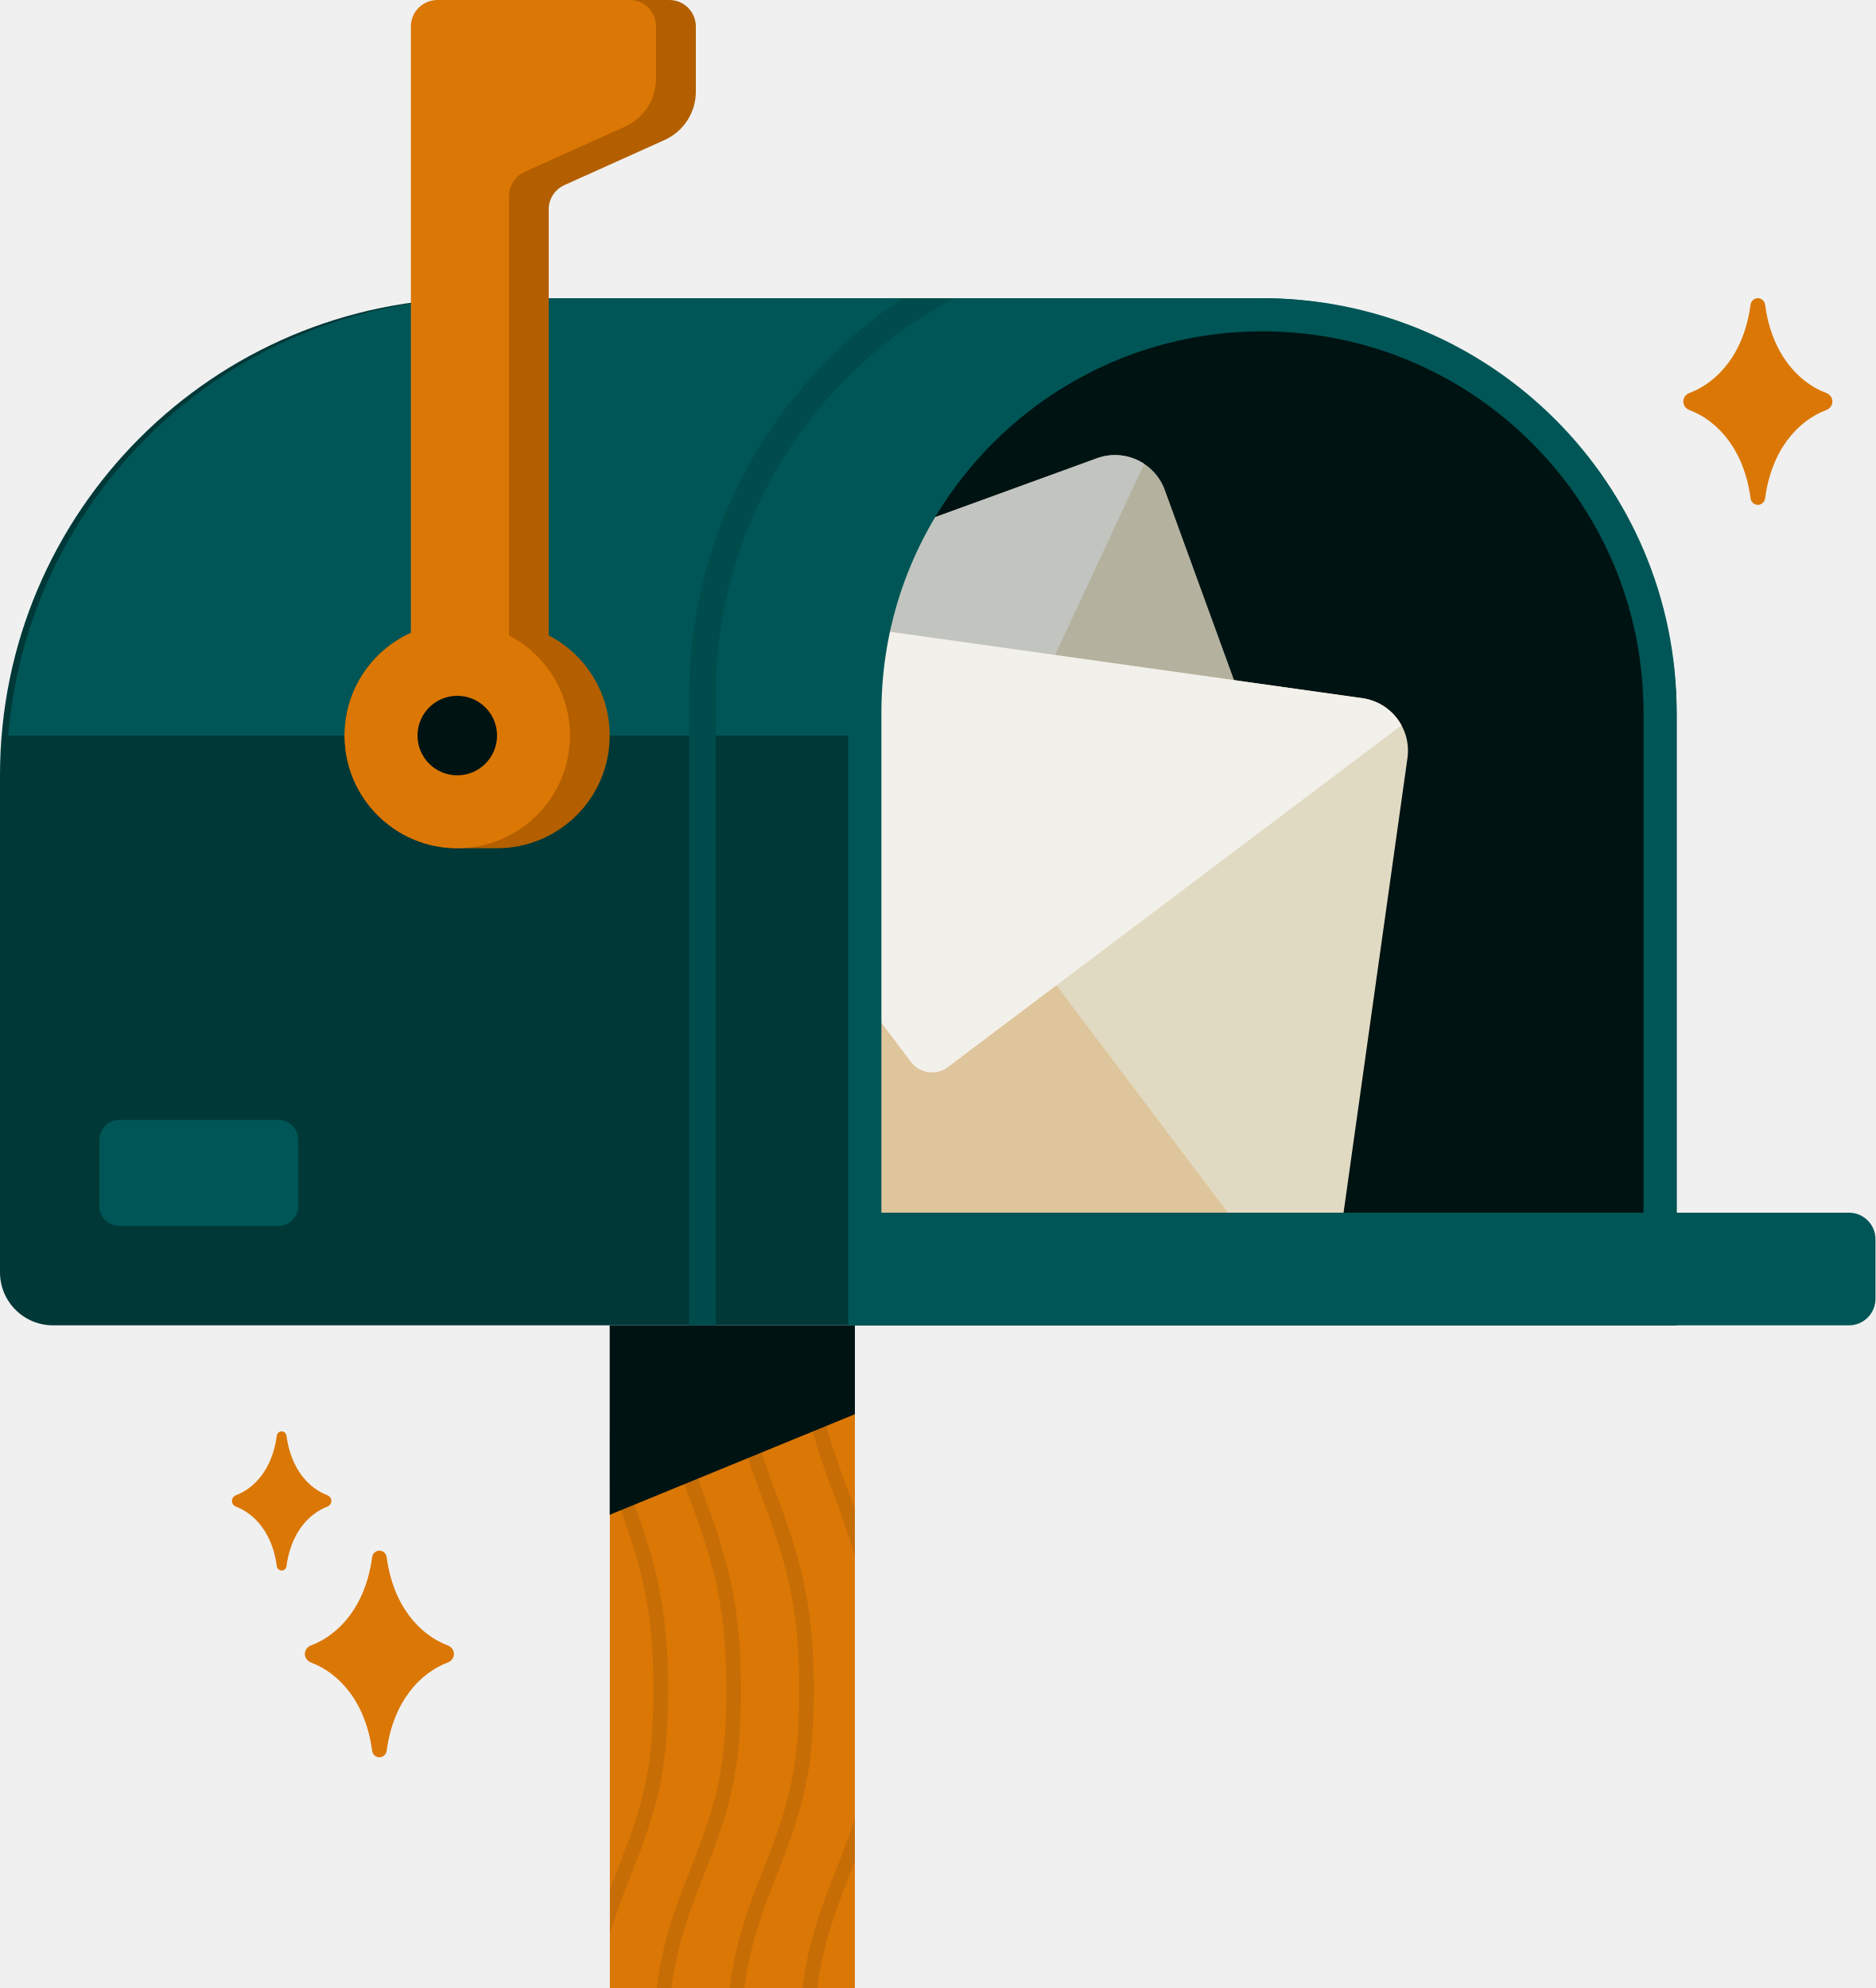
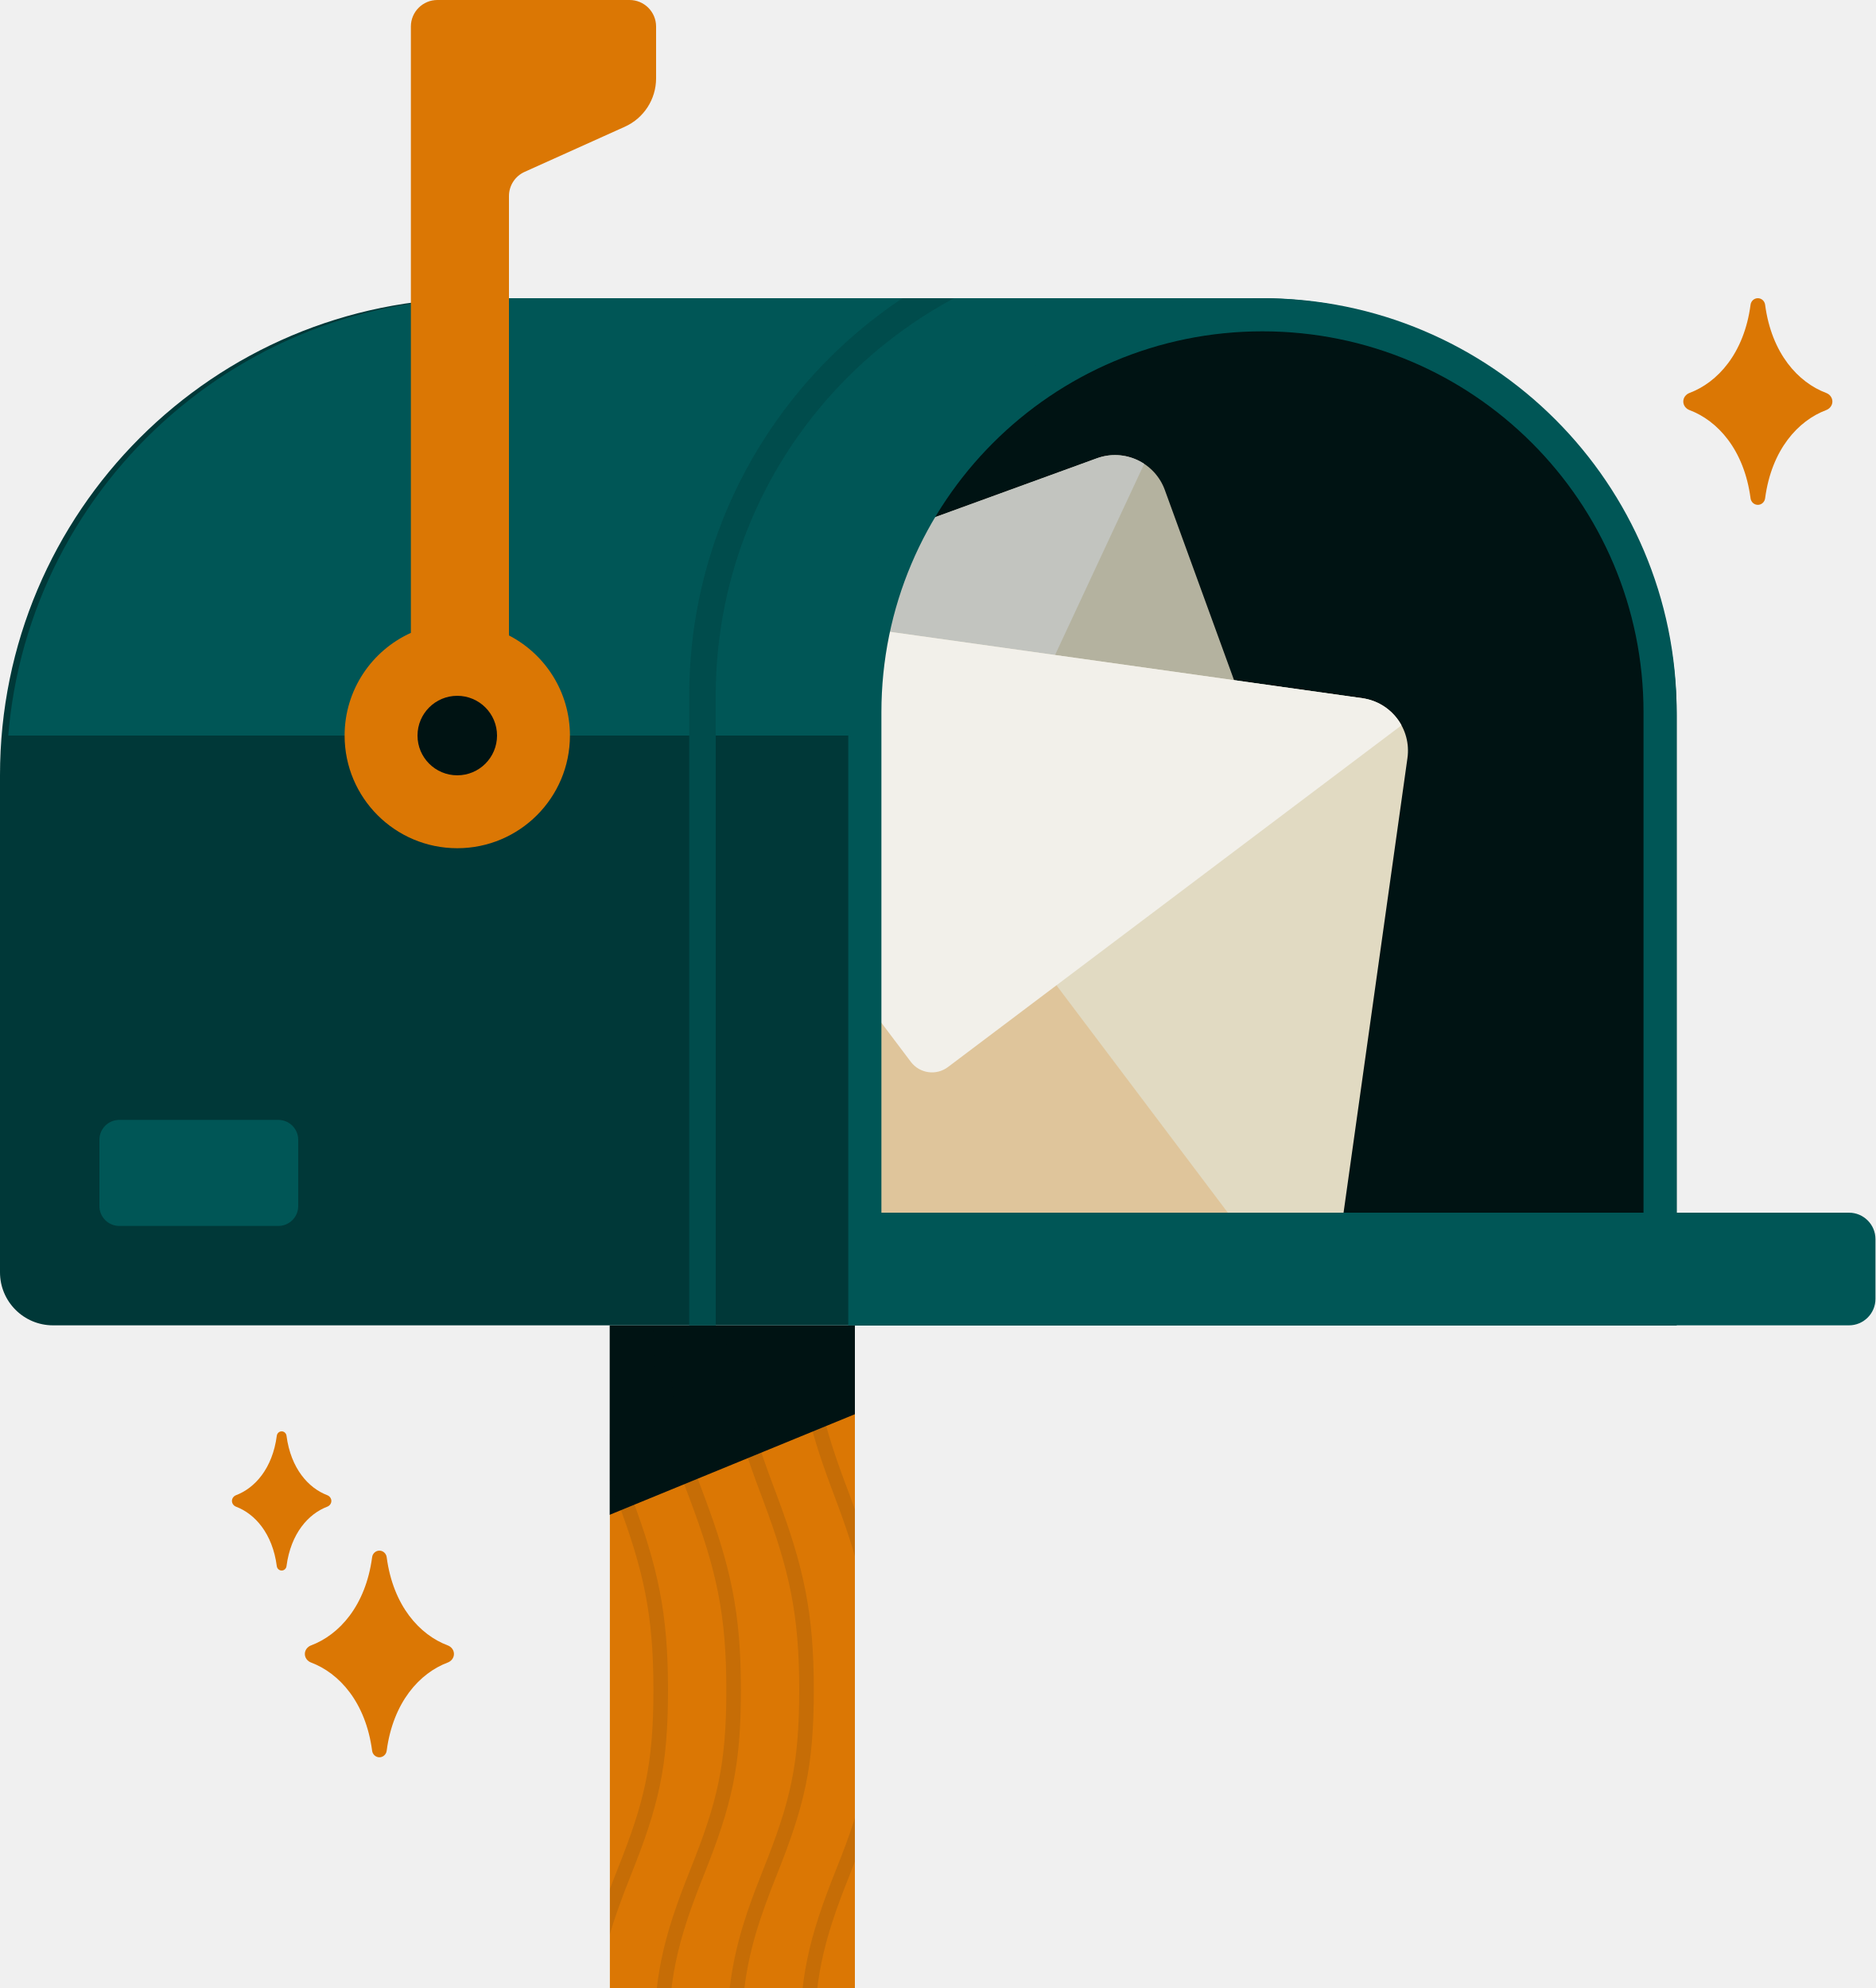
<svg xmlns="http://www.w3.org/2000/svg" width="283" height="300" viewBox="0 0 283 300" fill="none">
  <mask id="mask0_1737_6407" style="mask-type:alpha" maskUnits="userSpaceOnUse" x="92" y="200" width="37" height="100">
    <path d="M92 300H129V200H92V300Z" fill="#DB7704" />
  </mask>
  <g mask="url(#mask0_1737_6407)">
    <path d="M92 300H129V200H92V300Z" fill="#DB7704" />
    <path d="M91 229L130 213V197H91V229Z" fill="#001313" />
  </g>
  <g clip-path="url(#clip0_1737_6407)">
    <path opacity="0.1" fill-rule="evenodd" clip-rule="evenodd" d="M92 223.303C92.143 223.695 92.29 224.094 92.442 224.5C92.591 224.898 93.1 226.258 93.17 226.444C97.118 237.004 98.6 243.612 98.6 255C98.6 266.298 97.256 271.898 93.179 282.091C92.758 283.143 92.366 284.148 92 285.117L92 291.964C92.804 289.202 93.86 286.311 95.221 282.909C99.394 272.477 100.8 266.618 100.8 255C100.8 243.312 99.263 236.459 95.23 225.673C95.16 225.486 94.651 224.127 94.503 223.731C93.487 221.008 92.661 218.604 92 216.334L92 223.303ZM114 223.303C110.819 214.583 109.6 208.884 109.6 200L111.8 200C111.8 206.318 112.432 210.947 114 216.334L114 223.303ZM114 285.117C110.737 293.762 109.6 299.553 109.6 310L111.8 310C111.8 302.474 112.396 297.476 114 291.964L114 285.117ZM98.6 200C98.6 209.285 99.931 215.09 103.442 224.5C103.591 224.898 104.1 226.258 104.17 226.444C108.118 237.004 109.6 243.612 109.6 255C109.6 266.298 108.256 271.898 104.179 282.091C100.006 292.523 98.6 298.382 98.6 310L100.8 310C100.8 298.702 102.144 293.102 106.221 282.909C110.394 272.477 111.8 266.618 111.8 255C111.8 243.312 110.263 236.459 106.23 225.673C106.16 225.486 105.651 224.127 105.503 223.731C102.076 214.546 100.8 208.98 100.8 200L98.6 200Z" fill="#001313" />
    <path opacity="0.1" fill-rule="evenodd" clip-rule="evenodd" d="M114 223.303C114.143 223.695 114.291 224.094 114.442 224.5C114.591 224.898 115.1 226.258 115.17 226.444C119.118 237.004 120.6 243.612 120.6 255C120.6 266.298 119.256 271.898 115.179 282.091C114.758 283.143 114.366 284.148 114 285.117L114 291.964C114.804 289.202 115.86 286.311 117.221 282.909C121.394 272.477 122.8 266.618 122.8 255C122.8 243.312 121.263 236.459 117.23 225.673C117.16 225.486 116.651 224.127 116.503 223.731C115.487 221.008 114.661 218.604 114 216.334L114 223.303ZM136 223.303C132.819 214.583 131.6 208.884 131.6 200L133.8 200C133.8 206.318 134.432 210.947 136 216.334L136 223.303ZM136 285.117C132.737 293.762 131.6 299.553 131.6 310L133.8 310C133.8 302.474 134.396 297.476 136 291.964L136 285.117ZM120.6 200C120.6 209.285 121.931 215.09 125.442 224.5C125.591 224.898 126.1 226.258 126.17 226.444C130.118 237.004 131.6 243.612 131.6 255C131.6 266.298 130.256 271.898 126.179 282.091C122.006 292.523 120.6 298.382 120.6 310L122.8 310C122.8 298.702 124.144 293.102 128.221 282.909C132.394 272.477 133.8 266.618 133.8 255C133.8 243.312 132.263 236.459 128.23 225.673C128.16 225.486 127.651 224.127 127.503 223.731C124.076 214.546 122.8 208.98 122.8 200L120.6 200Z" fill="#001313" />
  </g>
  <path d="M0 117C0 77.236 32.236 45 72 45H190C224.794 45 253 73.206 253 108V200H8C3.582 200 0 196.418 0 192V117Z" fill="#003838" />
  <mask id="mask1_1737_6407" style="mask-type:alpha" maskUnits="userSpaceOnUse" x="1" y="45" width="252" height="155">
    <path d="M1 117C1 77.236 33.236 45 73 45H181C220.765 45 253 77.236 253 117V200H9C4.582 200 1 196.418 1 192V117Z" fill="#005656" />
  </mask>
  <g mask="url(#mask1_1737_6407)">
-     <path d="M-15 111C-15 74.549 14.549 45 51 45H188C224.451 45 254 74.549 254 111H-15Z" fill="#005656" />
-     <path d="M106 105C106 66.34 137.34 35 176 35H207C245.66 35 277 66.34 277 105V229H106V105Z" stroke="#004C4C" stroke-width="4" />
+     <path d="M-15 111C-15 74.549 14.549 45 51 45H188C224.451 45 254 74.549 254 111V111H-15V111Z" fill="#005656" />
+     <path d="M176 35H207C245.66 35 277 66.34 277 105V229H106V105C106 66.34 137.34 35 176 35Z" stroke="#004C4C" stroke-width="4" />
  </g>
  <mask id="mask2_1737_6407" style="mask-type:alpha" maskUnits="userSpaceOnUse" x="132" y="49" width="119" height="147">
-     <path d="M132 108.5C132 75.639 158.639 49 191.5 49C224.361 49 251 75.639 251 108.5V196H132V108.5Z" fill="black" />
+     <path d="M132 108.5C132 75.639 158.639 49 191.5 49V49C224.361 49 251 75.639 251 108.5V196H132V108.5Z" fill="black" />
  </mask>
  <g mask="url(#mask2_1737_6407)">
-     <path d="M132 108.5C132 75.639 158.639 49 191.5 49C224.361 49 251 75.639 251 108.5V196H132V108.5Z" fill="#001313" />
+     <path d="M132 108.5C132 75.639 158.639 49 191.5 49V49C224.361 49 251 75.639 251 108.5V196H132V108.5Z" fill="#001313" />
    <g opacity="0.8">
      <rect x="50.871" y="110.885" width="130" height="88" rx="8" transform="rotate(-20 50.8711 110.885)" fill="#E1DAC2" />
      <mask id="mask3_1737_6407" style="mask-type:alpha" maskUnits="userSpaceOnUse" x="53" y="68" width="148" height="124">
        <rect x="50.871" y="110.885" width="130" height="88" rx="8" transform="rotate(-20 50.8711 110.885)" fill="#E1DAC2" />
      </mask>
      <g mask="url(#mask3_1737_6407)">
        <path d="M121.205 122.349L80.761 209.081C79.255 212.311 82.406 215.749 85.755 214.53L212.931 168.242C216.279 167.023 216.483 162.364 213.253 160.858L126.521 120.414C124.519 119.48 122.139 120.347 121.205 122.349Z" fill="#87A597" />
        <path d="M136.438 147.66L176.882 60.928C178.388 57.698 175.237 54.26 171.888 55.479L44.712 101.767C41.364 102.986 41.16 107.645 44.39 109.151L131.122 149.595C133.124 150.528 135.504 149.662 136.438 147.66Z" fill="#F2F0EA" />
      </g>
    </g>
    <rect x="84.756" y="88.382" width="130" height="88" rx="8" transform="rotate(8 84.7561 88.3818)" fill="#E1DAC2" />
    <mask id="mask4_1737_6407" style="mask-type:alpha" maskUnits="userSpaceOnUse" x="73" y="89" width="140" height="104">
      <rect x="84.756" y="88.382" width="130" height="88" rx="8" transform="rotate(8 84.7561 88.3818)" fill="#E1DAC2" />
    </mask>
    <g mask="url(#mask4_1737_6407)">
      <path d="M141.475 131.524L65.047 189.117C62.201 191.261 63.369 195.776 66.898 196.272L200.919 215.108C204.447 215.604 206.814 211.585 204.67 208.739L147.077 132.311C145.748 130.547 143.24 130.195 141.475 131.524Z" fill="#DB7704" fill-opacity="0.2" />
      <path d="M143.042 161.024L219.47 103.431C222.316 101.287 221.148 96.772 217.619 96.275L83.599 77.44C80.07 76.944 77.703 80.963 79.848 83.808L137.44 160.236C138.77 162.001 141.278 162.353 143.042 161.024Z" fill="#F2F0EA" />
    </g>
  </g>
-   <path d="M130.5 107.5C130.5 74.363 157.363 47.5 190.5 47.5C223.637 47.5 250.5 74.363 250.5 107.5L250.5 197.5L130.5 197.5L130.5 107.5Z" stroke="#005656" stroke-width="5" />
-   <path fill-rule="evenodd" clip-rule="evenodd" d="M68 94.029V4C68 1.791 69.791 0 72 0H101C103.209 0 105 1.791 105 4V13.829C105 16.976 103.155 19.831 100.286 21.124L85.157 27.938C83.722 28.584 82.8 30.012 82.8 31.585V95.891C88.265 98.718 92 104.423 92 111C92 120.389 84.389 128 75 128H69C59.611 128 52 120.389 52 111C52 101.947 59.077 94.546 68 94.029Z" fill="#B35F00" />
+   <path d="M250.5 107.5L250.5 197.5L130.5 197.5L130.5 107.5C130.5 74.363 157.363 47.5 190.5 47.5C223.637 47.5 250.5 74.363 250.5 107.5Z" stroke="#005656" stroke-width="5" />
  <path fill-rule="evenodd" clip-rule="evenodd" d="M62 95.504V4C62 1.791 63.791 0 66 0H95C97.209 0 99 1.791 99 4V11.829C99 14.976 97.155 17.831 94.286 19.124L79.157 25.938C77.722 26.584 76.8 28.012 76.8 29.585V95.891C82.265 98.718 86 104.423 86 111C86 120.389 78.389 128 69 128C59.611 128 52 120.389 52 111C52 104.107 56.103 98.171 62 95.504Z" fill="#DB7704" />
  <circle cx="69" cy="111" r="6" fill="#001313" />
  <path d="M129 183H279C281.209 183 283 184.791 283 187V196C283 198.209 281.209 200 279 200H129V183Z" fill="#005656" />
  <rect x="15" y="169" width="30" height="16" rx="3" fill="#005656" />
  <path d="M56.153 234.982C55.176 242.349 51.161 246.713 46.938 248.299C46.392 248.504 46 249.009 46 249.592C46 250.175 46.392 250.68 46.938 250.885C51.161 252.471 55.176 256.835 56.153 264.202C56.226 264.756 56.691 265.184 57.25 265.184C57.809 265.184 58.274 264.756 58.347 264.202C59.324 256.835 63.339 252.471 67.562 250.885C68.108 250.68 68.5 250.175 68.5 249.592C68.5 249.009 68.108 248.504 67.562 248.299C63.339 246.713 59.324 242.349 58.347 234.982C58.274 234.428 57.809 234 57.25 234C56.691 234 56.226 234.428 56.153 234.982Z" fill="#DB7704" />
  <path d="M41.769 216.655C41.12 221.617 38.446 224.557 35.631 225.627C35.263 225.767 35 226.107 35 226.5C35 226.893 35.263 227.233 35.631 227.373C38.446 228.443 41.12 231.383 41.769 236.345C41.818 236.715 42.127 237 42.5 237C42.873 237 43.182 236.715 43.231 236.345C43.88 231.383 46.554 228.443 49.369 227.373C49.737 227.233 50 226.893 50 226.5C50 226.107 49.737 225.767 49.369 225.627C46.554 224.557 43.88 221.617 43.231 216.655C43.182 216.285 42.873 216 42.5 216C42.127 216 41.818 216.285 41.769 216.655Z" fill="#DB7704" />
  <path d="M264.153 45.982C263.176 53.349 259.161 57.713 254.938 59.299C254.392 59.504 254 60.009 254 60.592C254 61.175 254.392 61.68 254.938 61.885C259.161 63.471 263.176 67.835 264.153 75.202C264.226 75.756 264.691 76.184 265.25 76.184C265.809 76.184 266.274 75.756 266.347 75.202C267.324 67.835 271.339 63.471 275.562 61.885C276.108 61.68 276.5 61.175 276.5 60.592C276.5 60.009 276.108 59.504 275.562 59.299C271.339 57.713 267.324 53.349 266.347 45.982C266.274 45.428 265.809 45 265.25 45C264.691 45 264.226 45.428 264.153 45.982Z" fill="#DB7704" />
  <rect x="180" y="45" width="9" height="3" fill="#005656" />
  <defs>
    <clipPath id="clip0_1737_6407">
      <rect width="100" height="37" fill="white" transform="translate(129 200) rotate(90)" />
    </clipPath>
  </defs>
</svg>
